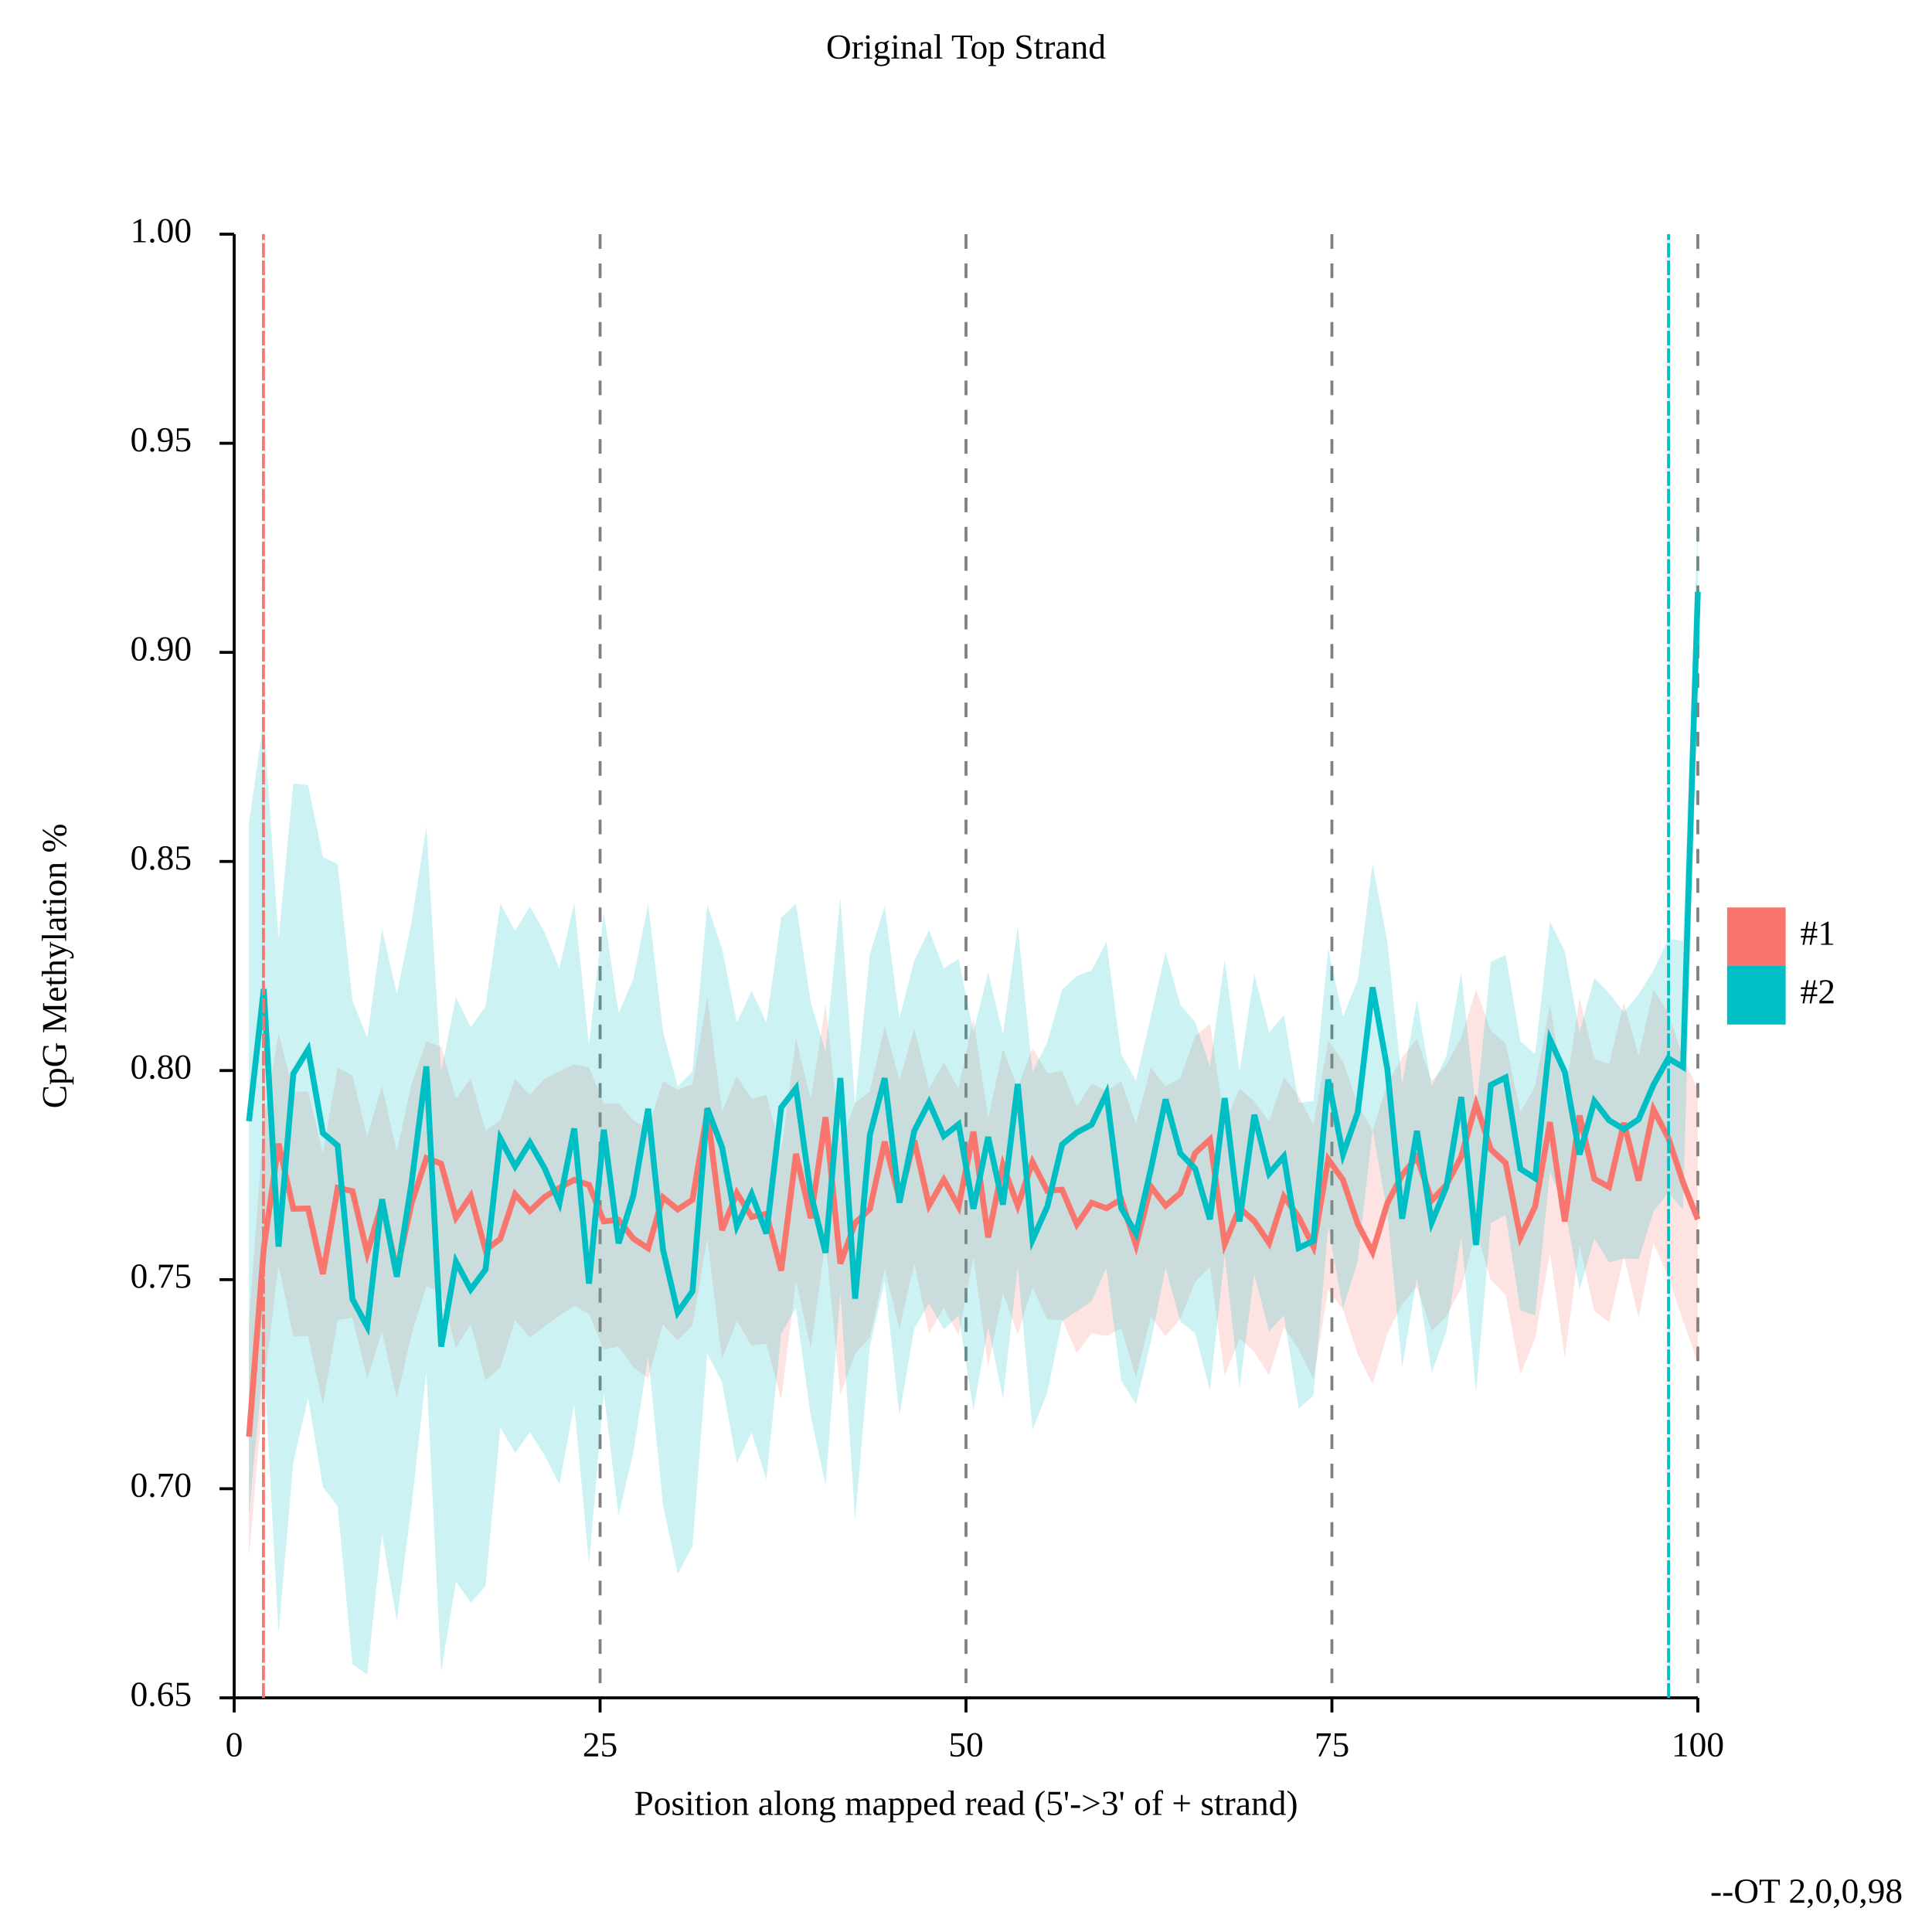
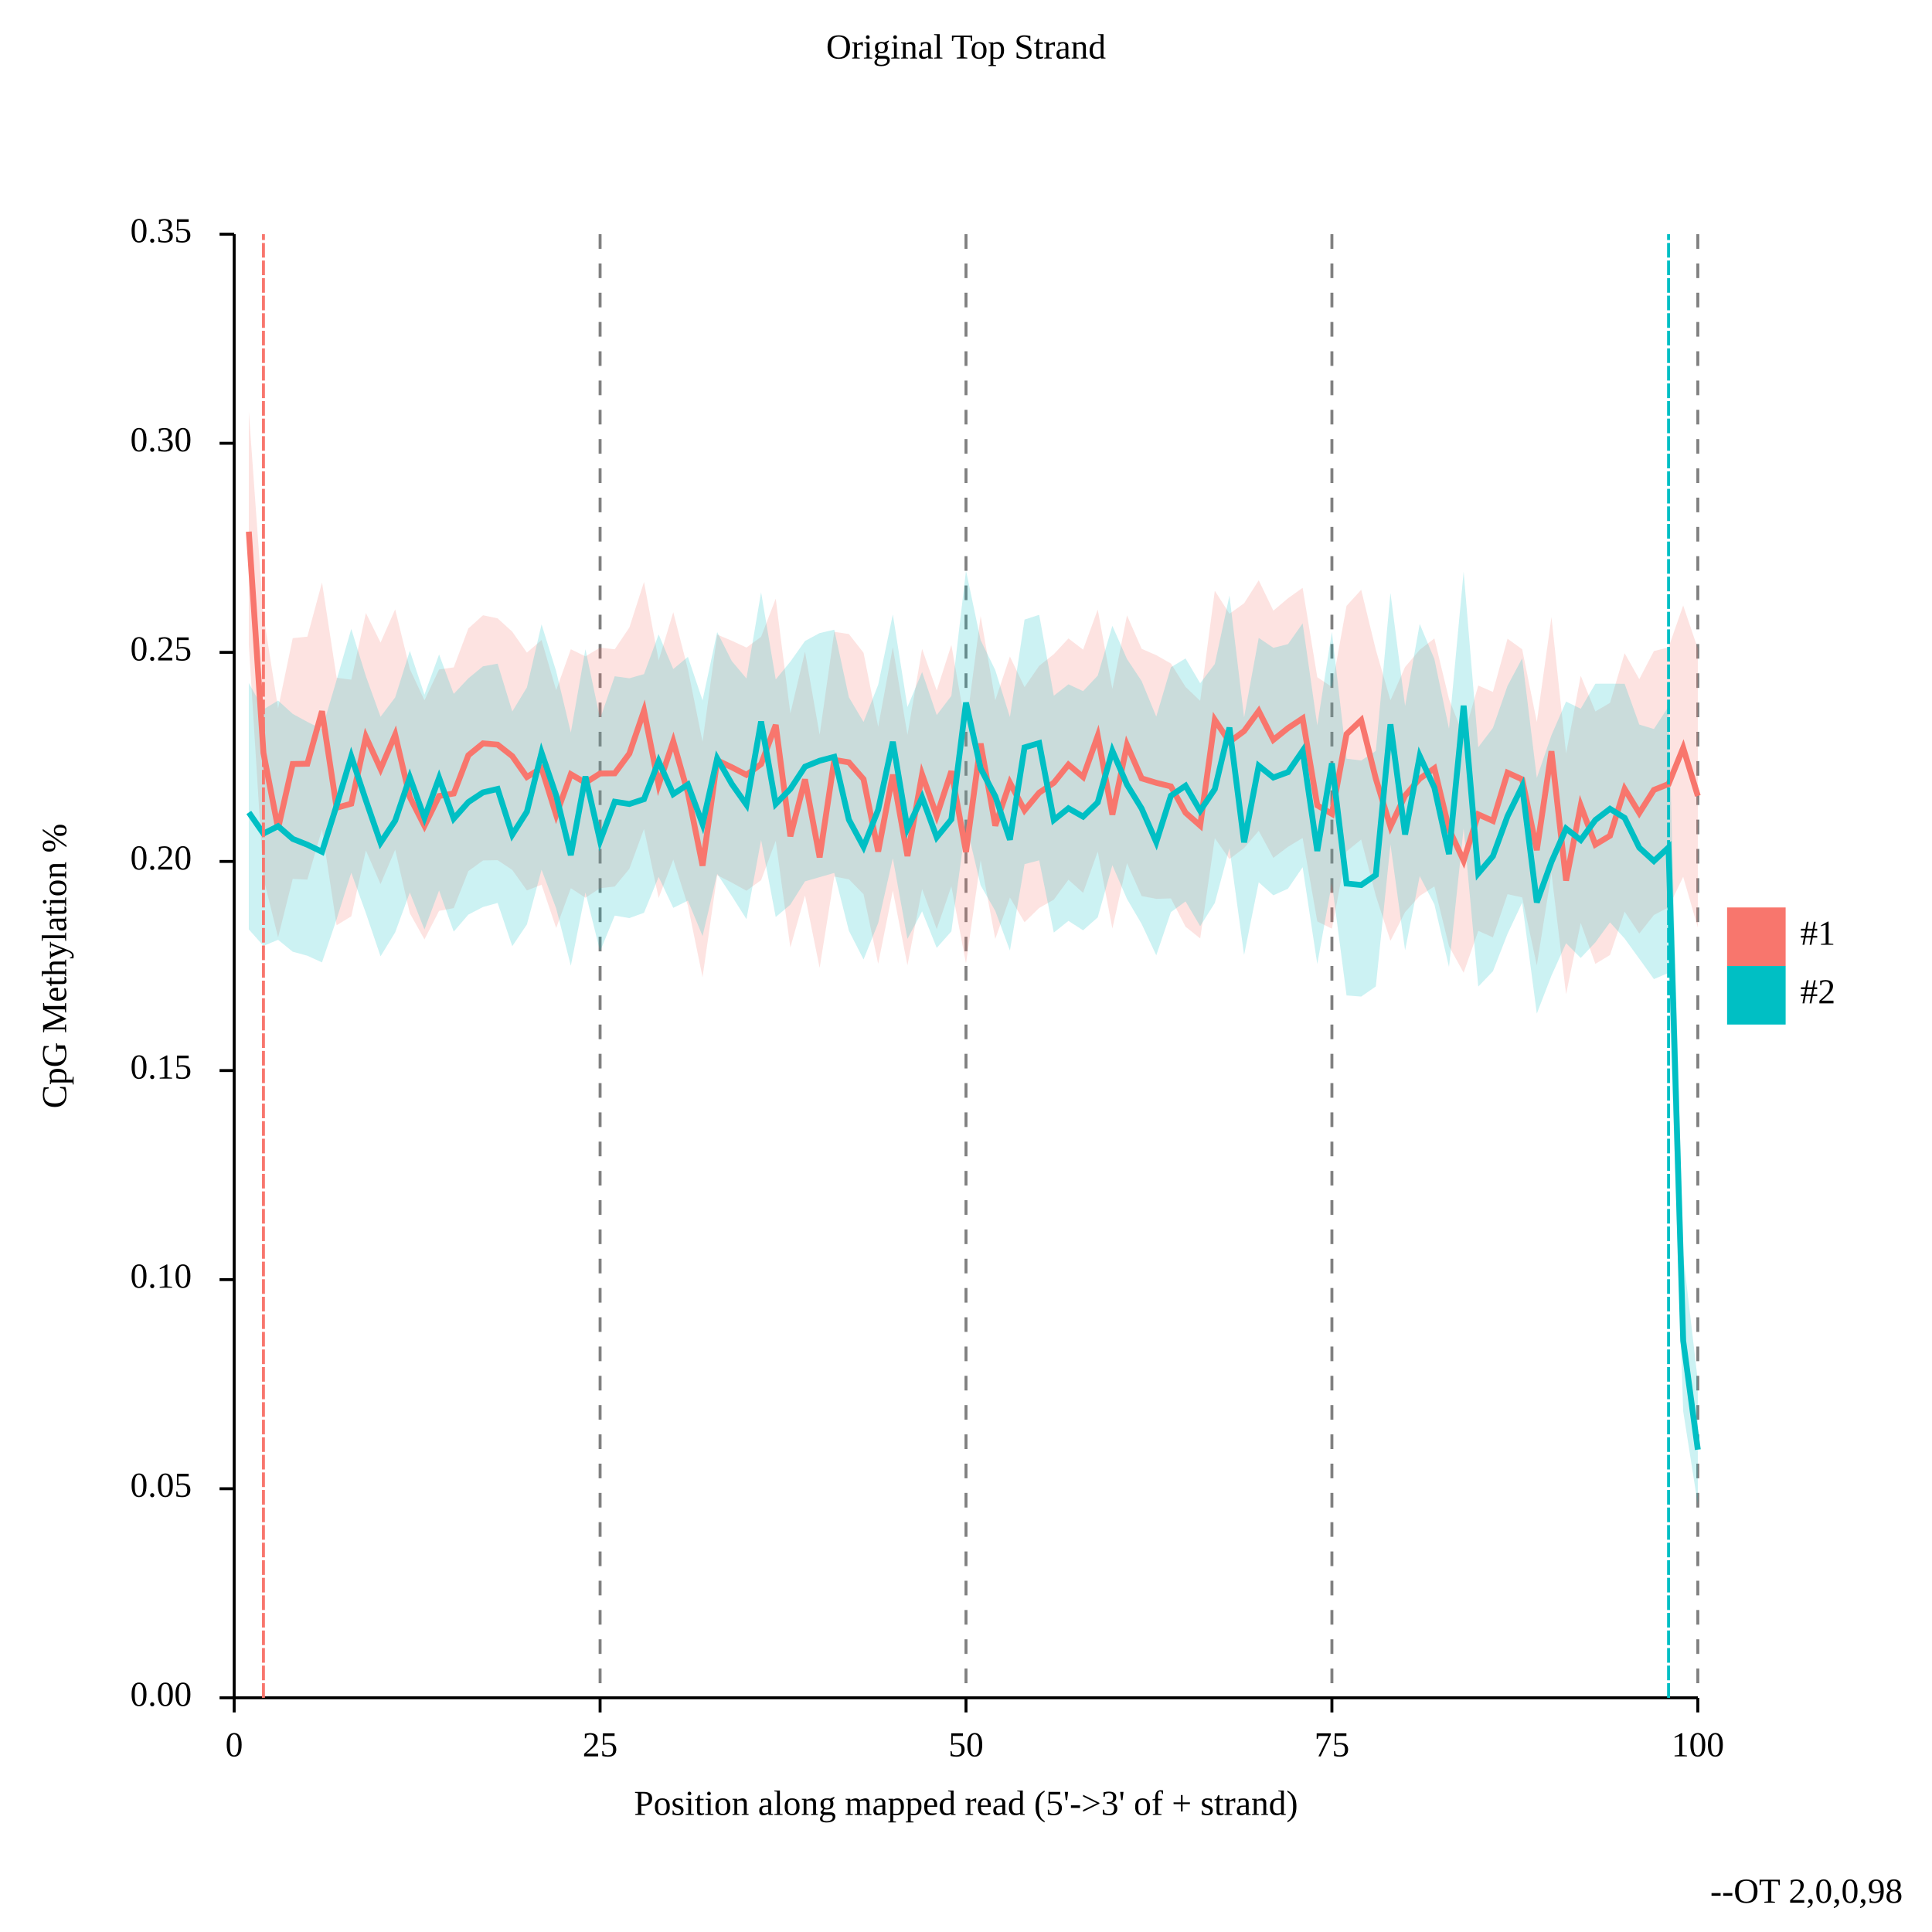
<svg xmlns="http://www.w3.org/2000/svg" height="660" width="660">
  <rect x="0" y="0" width="660" height="660" fill="white" />
  <text x="330" y="20" text-anchor="middle">Original Top Strand</text>
  <line x1="80" y1="80" x2="80" y2="580" stroke="black" />
  <line x1="80" y1="580" x2="580" y2="580" stroke="black" />
  <text x="15" y="330" transform="rotate(270 15, 330)" text-anchor="middle" dominant-baseline="text-before-edge">CpG Methylation %</text>
  <text x="330" y="620" text-anchor="middle">Position along mapped read (5'-&gt;3' of + strand)</text>
  <line x1="80" y1="580" x2="80" y2="585" stroke="black" />
  <text x="80" y="600" text-anchor="middle">0</text>
  <line x1="205" y1="80" x2="205" y2="580" stroke-dasharray="5 5" stroke="grey" />
  <line x1="205" y1="580" x2="205" y2="585" stroke="black" />
  <text x="205" y="600" text-anchor="middle">25</text>
  <line x1="330" y1="80" x2="330" y2="580" stroke-dasharray="5 5" stroke="grey" />
  <line x1="330" y1="580" x2="330" y2="585" stroke="black" />
  <text x="330" y="600" text-anchor="middle">50</text>
  <line x1="455" y1="80" x2="455" y2="580" stroke-dasharray="5 5" stroke="grey" />
  <line x1="455" y1="580" x2="455" y2="585" stroke="black" />
  <text x="455" y="600" text-anchor="middle">75</text>
  <line x1="580" y1="80" x2="580" y2="580" stroke-dasharray="5 5" stroke="grey" />
  <line x1="580" y1="580" x2="580" y2="585" stroke="black" />
  <text x="580" y="600" text-anchor="middle">100</text>
  <line x1="80" y1="580" x2="75" y2="580" stroke="black" />
-   <text x="55" y="580" text-anchor="middle" dominant-baseline="middle">0.65</text>
+   <text x="55" y="580" text-anchor="middle" dominant-baseline="middle">0.00</text>
  <line x1="80" y1="508.571" x2="75" y2="508.571" stroke="black" />
-   <text x="55" y="508.571" text-anchor="middle" dominant-baseline="middle">0.70</text>
+   <text x="55" y="508.571" text-anchor="middle" dominant-baseline="middle">0.05</text>
  <line x1="80" y1="437.143" x2="75" y2="437.143" stroke="black" />
-   <text x="55" y="437.143" text-anchor="middle" dominant-baseline="middle">0.75</text>
+   <text x="55" y="437.143" text-anchor="middle" dominant-baseline="middle">0.10</text>
  <line x1="80" y1="365.714" x2="75" y2="365.714" stroke="black" />
-   <text x="55" y="365.714" text-anchor="middle" dominant-baseline="middle">0.80</text>
+   <text x="55" y="365.714" text-anchor="middle" dominant-baseline="middle">0.15</text>
  <line x1="80" y1="294.286" x2="75" y2="294.286" stroke="black" />
-   <text x="55" y="294.286" text-anchor="middle" dominant-baseline="middle">0.85</text>
+   <text x="55" y="294.286" text-anchor="middle" dominant-baseline="middle">0.20</text>
  <line x1="80" y1="222.857" x2="75" y2="222.857" stroke="black" />
-   <text x="55" y="222.857" text-anchor="middle" dominant-baseline="middle">0.90</text>
+   <text x="55" y="222.857" text-anchor="middle" dominant-baseline="middle">0.25</text>
  <line x1="80" y1="151.429" x2="75" y2="151.429" stroke="black" />
-   <text x="55" y="151.429" text-anchor="middle" dominant-baseline="middle">0.95</text>
+   <text x="55" y="151.429" text-anchor="middle" dominant-baseline="middle">0.30</text>
  <line x1="80" y1="80" x2="75" y2="80" stroke="black" />
-   <text x="55" y="80" text-anchor="middle" dominant-baseline="middle">1.00</text>
-   <path d="M 85.051 531.977   L 90.101 474.2   L 95.152 432.106   L 100.202 456.565   L 105.253 456.406   L 110.303 479.929   L 115.354 450.971   L 120.404 450.085   L 125.455 471.159   L 130.505 454.716   L 135.556 477.81   L 140.606 455.737   L 145.657 439.399   L 150.707 441.416   L 155.758 460.379   L 160.808 452.362   L 165.859 471.528   L 170.909 467.225   L 175.96 450.965   L 181.01 456.93   L 186.061 453.092   L 191.111 449.387   L 196.162 446.133   L 201.212 448.836   L 206.263 460.995   L 211.313 459.99   L 216.364 467.029   L 221.414 470.819   L 226.465 452.47   L 231.515 457.816   L 236.566 452.911   L 241.616 423.16   L 246.667 464.328   L 251.717 451.22   L 256.768 459.693   L 261.818 459.026   L 266.869 478.115   L 271.919 437.436   L 276.97 460.548   L 282.02 424.179   L 287.071 476.394   L 292.121 462.43   L 297.172 456.872   L 302.222 433.561   L 307.273 453.897   L 312.323 431.617   L 317.374 455.557   L 322.424 446.749   L 327.475 456.187   L 332.525 429.492   L 337.576 466.765   L 342.626 441.777   L 347.677 455.855   L 352.727 439.784   L 357.778 450.773   L 362.828 450.898   L 367.879 462.152   L 372.929 455.418   L 377.98 456.397   L 383.03 453.801   L 388.081 470.546   L 393.131 449.833   L 398.182 456.445   L 403.232 450.506   L 408.283 437.909   L 413.333 432.826   L 418.384 469.975   L 423.434 457.303   L 428.485 461.749   L 433.535 469.897   L 438.586 453.324   L 443.636 460.937   L 448.687 471.056   L 453.737 440.706   L 458.788 447.44   L 463.838 462.767   L 468.889 472.888   L 473.939 455.73   L 478.99 445.497   L 484.04 439.558   L 489.091 454.705   L 494.141 449.643   L 499.192 439.968   L 504.242 420.48   L 509.293 437.349   L 514.343 442.295   L 519.394 469.489   L 524.444 457.09   L 529.495 427.872   L 534.545 463.757   L 539.596 425.435   L 544.646 447.895   L 549.697 451.687   L 554.747 429.185   L 559.798 450.22   L 564.848 424.572   L 569.899 436.111   L 574.949 451.097   L 580 465.497   L 580 372.068   L 574.949 361.153   L 569.899 345.971   L 564.848 338.045   L 559.798 360.734   L 554.747 342.473   L 549.697 363.483   L 544.646 361.64   L 539.596 341.037   L 534.545 374.803   L 529.495 343.121   L 524.444 370.986   L 519.394 379.981   L 514.343 356.448   L 509.293 352.113   L 504.242 338.061   L 499.192 354.354   L 494.141 363.761   L 489.091 369.302   L 484.04 354.926   L 478.99 361.231   L 473.939 370.125   L 468.889 386.24   L 463.838 377.229   L 458.788 362.63   L 453.737 355.433   L 448.687 384.383   L 443.636 374.388   L 438.586 368.04   L 433.535 383.146   L 428.485 376.258   L 423.434 371.848   L 418.384 383.582   L 413.333 349.737   L 408.283 353.933   L 403.232 368.256   L 398.182 371.082   L 393.131 364.701   L 388.081 383.895   L 383.03 369.404   L 377.98 372.735   L 372.929 370.18   L 367.879 378.033   L 362.828 365.786   L 357.778 366.671   L 352.727 357.922   L 347.677 371.648   L 342.626 358.333   L 337.576 382.202   L 332.525 347.706   L 327.475 371.916   L 322.424 363.068   L 317.374 371.77   L 312.323 351.379   L 307.273 368.957   L 302.222 350.477   L 297.172 372.832   L 292.121 376.882   L 287.071 390.465   L 282.02 343.107   L 276.97 375.437   L 271.919 354.79   L 266.869 393.321   L 261.818 374.06   L 256.768 375.4   L 251.717 367.621   L 246.667 379.728   L 241.616 340.739   L 236.566 370.408   L 231.515 372.261   L 226.465 369.278   L 221.414 385.569   L 216.364 382.765   L 211.313 376.906   L 206.263 377.095   L 201.212 364.591   L 196.162 363.67   L 191.111 365.926   L 186.061 368.536   L 181.01 374.009   L 175.96 368.556   L 170.909 382.786   L 165.859 386.075   L 160.808 368.54   L 155.758 375.3   L 150.707 357.585   L 145.657 355.822   L 140.606 370.207   L 135.556 393.67   L 130.505 370.875   L 125.455 388.412   L 120.404 367.424   L 115.354 364.58   L 110.303 393.983   L 105.253 372.885   L 100.202 372.942   L 95.152 352.948   L 90.101 382.831   L 85.051 451.89 Z" fill="rgb(248,118,109)" fill-opacity="0.2" />
-   <path d="M 85.051 517.352   L 90.101 464.281   L 95.152 557.937   L 100.202 499.644   L 105.253 477.529   L 110.303 507.995   L 115.354 514.533   L 120.404 568.591   L 125.455 572.006   L 130.505 524.261   L 135.556 553.745   L 140.606 514.289   L 145.657 468.595   L 150.707 571.164   L 155.758 540.296   L 160.808 547.448   L 165.859 541.899   L 170.909 487.62   L 175.96 496.344   L 181.01 489.279   L 186.061 497.167   L 191.111 507.076   L 196.162 479.816   L 201.212 534.217   L 206.263 475.915   L 211.313 517.668   L 216.364 496.137   L 221.414 463.287   L 226.465 513.93   L 231.515 537.747   L 236.566 528.298   L 241.616 462.324   L 246.667 472.196   L 251.717 499.783   L 256.768 489.396   L 261.818 505.462   L 266.869 455.562   L 271.919 446.8   L 276.97 483.815   L 282.02 507.312   L 287.071 441.269   L 292.121 519.295   L 297.172 459.959   L 302.222 437.485   L 307.273 483.351   L 312.323 453.819   L 317.374 445.245   L 322.424 454.164   L 327.475 449.443   L 332.525 481.858   L 337.576 453.262   L 342.626 477.697   L 347.677 432.774   L 352.727 488.37   L 357.778 475.672   L 362.828 451.209   L 367.879 447.951   L 372.929 444.474   L 377.98 433.166   L 383.03 471.601   L 388.081 479.669   L 393.131 458.439   L 398.182 433.102   L 403.232 451.483   L 408.283 455.494   L 413.333 474.938   L 418.384 428.642   L 423.434 474.214   L 428.485 435.339   L 433.535 454.761   L 438.586 449.318   L 443.636 481.206   L 448.687 476.74   L 453.737 419.231   L 458.788 446.976   L 463.838 430.83   L 468.889 385.768   L 473.939 414.299   L 478.99 467.076   L 484.04 436.361   L 489.091 468.969   L 494.141 454.805   L 499.192 422.151   L 504.242 475.642   L 509.293 417.798   L 514.343 415.038   L 519.394 447.634   L 524.444 449.31   L 529.495 400.331   L 534.545 412.399   L 539.596 440.526   L 544.646 423.127   L 549.697 431.241   L 554.747 429.919   L 559.798 430.102   L 564.848 413.901   L 569.899 407.428   L 574.949 413.214   L 580 231.794   L 580 177.827   L 574.949 321.353   L 569.899 320.718   L 564.848 331.576   L 559.798 339.586   L 554.747 345.743   L 549.697 339.298   L 544.646 334.1   L 539.596 352.637   L 534.545 324.932   L 529.495 314.894   L 524.444 360.105   L 519.394 355.658   L 514.343 326.222   L 509.293 328.547   L 504.242 379.508   L 499.192 332.415   L 494.141 360.657   L 489.091 371.104   L 484.04 341.663   L 478.99 370.376   L 473.939 321.691   L 468.889 294.995   L 463.838 334.681   L 458.788 347.34   L 453.737 324.153   L 448.687 376.064   L 443.636 376.762   L 438.586 346.71   L 433.535 352.755   L 428.485 332.744   L 423.434 366.212   L 418.384 327.903   L 413.333 364.352   L 408.283 349.197   L 403.232 343.21   L 398.182 325.24   L 393.131 347.386   L 388.081 369.183   L 383.03 360.238   L 377.98 321.747   L 372.929 331.486   L 367.879 333.425   L 362.828 338.113   L 357.778 356.102   L 352.727 366.104   L 347.677 316.426   L 342.626 353.382   L 337.576 332.124   L 332.525 352.651   L 327.475 327.527   L 322.424 330.876   L 317.374 317.843   L 312.323 328.131   L 307.273 347.893   L 302.222 309.634   L 297.172 325.937   L 292.121 377.062   L 287.071 306.785   L 282.02 359.188   L 276.97 342.445   L 271.919 308.717   L 266.869 313.432   L 261.818 349.387   L 256.768 338.452   L 251.717 349.349   L 246.667 324.12   L 241.616 309.053   L 236.566 365.89   L 231.515 371.135   L 226.465 352.209   L 221.414 308.732   L 216.364 334.393   L 211.313 346.153   L 206.263 311.699   L 201.212 357.136   L 196.162 308.377   L 191.111 330.968   L 186.061 318.538   L 181.01 309.691   L 175.96 318.025   L 170.909 308.675   L 165.859 343.812   L 160.808 350.973   L 155.758 340.533   L 150.707 366.23   L 145.657 282.31   L 140.606 314.914   L 135.556 339.625   L 130.505 317.3   L 125.455 354.518   L 120.404 341.809   L 115.354 295.206   L 110.303 292.731   L 105.253 268.222   L 100.202 267.634   L 95.152 320.762   L 90.101 245.788   L 85.051 281.113 Z" fill="rgb(0,191,196)" fill-opacity="0.2" />
-   <path d="M 85.051 490.771   L 90.101 426.476   L 95.152 390.714   L 100.202 412.932   L 105.253 412.828   L 110.303 435.223   L 115.354 405.766   L 120.404 406.924   L 125.455 428.124   L 130.505 410.948   L 135.556 434.069   L 140.606 411.051   L 145.657 395.638   L 150.707 397.533   L 155.758 415.981   L 160.808 408.584   L 165.859 427.021   L 170.909 423.236   L 175.96 407.95   L 181.01 413.685   L 186.061 408.917   L 191.111 405.781   L 196.162 403.047   L 201.212 404.794   L 206.263 417.249   L 211.313 416.682   L 216.364 423.134   L 221.414 426.417   L 226.465 409.039   L 231.515 413.135   L 236.566 409.861   L 241.616 379.881   L 246.667 420.227   L 251.717 407.554   L 256.768 415.721   L 261.818 414.679   L 266.869 434.021   L 271.919 394.17   L 276.97 416.134   L 282.02 381.658   L 287.071 431.668   L 292.121 417.794   L 297.172 413.014   L 302.222 390.016   L 307.273 409.519   L 312.323 389.626   L 317.374 411.826   L 322.424 402.998   L 327.475 412.196   L 332.525 386.626   L 337.576 422.705   L 342.626 398.111   L 347.677 411.897   L 352.727 396.972   L 357.778 406.827   L 362.828 406.398   L 367.879 418.296   L 372.929 410.89   L 377.98 412.742   L 383.03 409.72   L 388.081 425.376   L 393.131 405.312   L 398.182 411.857   L 403.232 407.574   L 408.283 393.913   L 413.333 389.272   L 418.384 424.941   L 423.434 412.672   L 428.485 417.138   L 433.535 424.667   L 438.586 408.751   L 443.636 415.738   L 448.687 425.879   L 453.737 396.019   L 458.788 403.074   L 463.838 418.139   L 468.889 427.74   L 473.939 411.002   L 478.99 401.412   L 484.04 395.215   L 489.091 410.079   L 494.141 404.706   L 499.192 395.085   L 504.242 377.175   L 509.293 392.65   L 514.343 397.307   L 519.394 422.743   L 524.444 412.101   L 529.495 383.346   L 534.545 417.262   L 539.596 381.08   L 544.646 402.736   L 549.697 405.488   L 554.747 383.581   L 559.798 403.297   L 564.848 379.02   L 569.899 388.671   L 574.949 403.929   L 580 416.55 " stroke="rgb(248,118,109)" stroke-width="2" fill-opacity="0" />
-   <path d="M 85.051 383.03   L 90.101 337.865   L 95.152 425.865   L 100.202 366.797   L 105.253 358.527   L 110.303 387.076   L 115.354 391.355   L 120.404 443.798   L 125.455 453.194   L 130.505 409.67   L 135.556 436.142   L 140.606 404.006   L 145.657 364.31   L 150.707 460.014   L 155.758 431   L 160.808 440.481   L 165.859 433.709   L 170.909 388.963   L 175.96 398.452   L 181.01 390.292   L 186.061 399.117   L 191.111 410.976   L 196.162 385.516   L 201.212 438.501   L 206.263 385.937   L 211.313 424.738   L 216.364 408.38   L 221.414 378.786   L 226.465 426.741   L 231.515 448.359   L 236.566 441.117   L 241.616 378.576   L 246.667 391.915   L 251.717 418.88   L 256.768 407.903   L 261.818 421.379   L 266.869 378.36   L 271.919 371.777   L 276.97 407.839   L 282.02 427.961   L 287.071 368.252   L 292.121 443.636   L 297.172 387.719   L 302.222 368.336   L 307.273 410.827   L 312.323 386.339   L 317.374 376.556   L 322.424 388.095   L 327.475 384.073   L 332.525 412.93   L 337.576 388.426   L 342.626 411.507   L 347.677 370.305   L 352.727 423.547   L 357.778 412.166   L 362.828 390.982   L 367.879 386.841   L 372.929 384.187   L 377.98 373.576   L 383.03 412.696   L 388.081 421.379   L 393.131 399.504   L 398.182 375.567   L 403.232 394.02   L 408.283 399.216   L 413.333 416.523   L 418.384 375.118   L 423.434 417.243   L 428.485 380.86   L 433.535 400.897   L 438.586 395.039   L 443.636 426.32   L 448.687 423.899   L 453.737 368.792   L 458.788 394.342   L 463.838 379.946   L 468.889 337.287   L 473.939 365.194   L 478.99 416.332   L 484.04 386.368   L 489.091 417.6   L 494.141 405.342   L 499.192 374.772   L 504.242 425.306   L 509.293 370.638   L 514.343 368.089   L 519.394 399.3   L 524.444 402.533   L 529.495 355.104   L 534.545 366.177   L 539.596 394.388   L 544.646 376.158   L 549.697 382.733   L 554.747 385.733   L 559.798 382.381   L 564.848 370.58   L 569.899 361.571   L 574.949 364.518   L 580 202.161 " stroke="rgb(0,191,196)" stroke-width="2" fill-opacity="0" />
+   <text x="55" y="80" text-anchor="middle" dominant-baseline="middle">0.35</text>
+   <path d="M 85 220.215   L 90 299.961   L 95 320.213   L 100 300.232   L 105 300.48   L 110 283.313   L 115 316.08   L 120 313.034   L 125 290.521   L 130 302.029   L 135 290.25   L 140 311.985   L 145 320.921   L 150 311.168   L 155 310.21   L 160 297.572   L 165 293.945   L 170 293.853   L 175 297.183   L 180 304.191   L 185 302.233   L 190 317.027   L 195 303.415   L 200 306.682   L 205 303.408   L 210 302.854   L 215 296.801   L 220 283.178   L 225 306.765   L 230 293.634   L 235 309.382   L 240 333.801   L 245 298.971   L 250 301.524   L 255 304.285   L 260 300.678   L 265 287.23   L 270 323.674   L 275 305.934   L 280 330.647   L 285 299.457   L 290 300.373   L 295 305.48   L 300 329.243   L 305 304.264   L 310 329.77   L 315 303.679   L 320 317.418   L 325 302.76   L 330 329.155   L 335 293.857   L 340 320.77   L 345 306.588   L 350 315.048   L 355 310.17   L 360 307.327   L 365 300.524   L 370 305.008   L 375 290.885   L 380 317.2   L 385 294.883   L 390 306.106   L 395 307.049   L 400 306.901   L 405 316.584   L 410 320.589   L 415 286.32   L 420 293.464   L 425 289.706   L 430 283.813   L 435 293.058   L 440 289.278   L 445 286.252   L 450 314.762   L 455 317.252   L 460 290.849   L 465 286.802   L 470 306.049   L 475 321.381   L 480 311.592   L 485 306.049   L 490 302.812   L 495 323.239   L 500 332.302   L 505 317.991   L 510 320.215   L 515 305.461   L 520 306.56   L 525 329.778   L 530 298.319   L 535 339.653   L 540 315.295   L 545 329.276   L 550 326.246   L 555 311.427   L 560 318.927   L 565 312.575   L 570 309.989   L 575 299.517   L 580 316.885   L 580 221.594   L 575 206.844   L 570 221.184   L 565 222.404   L 560 232.019   L 555 223.138   L 550 240.107   L 545 243.039   L 540 230.869   L 535 257.419   L 530 210.797   L 525 246.627   L 520 221.805   L 515 218.185   L 510 236.375   L 505 234.188   L 500 251.485   L 495 238.808   L 490 218.101   L 485 221.968   L 480 227.848   L 475 239.224   L 470 221.968   L 465 201.489   L 460 206.971   L 455 234.7   L 450 231.344   L 445 200.806   L 440 204.376   L 435 208.611   L 430 198.247   L 425 206.092   L 420 209.671   L 415 201.809   L 410 239.424   L 405 234.655   L 400 226.676   L 395 223.817   L 390 221.64   L 385 210.225   L 380 235.333   L 375 208.257   L 370 221.93   L 365 218.098   L 360 223.477   L 355 227.449   L 350 234.72   L 345 224.29   L 340 239.256   L 335 210.434   L 330 248.805   L 325 220.338   L 320 235.904   L 315 221.67   L 310 251.06   L 305 221.093   L 300 248.305   L 295 222.996   L 290 216.604   L 285 215.839   L 280 251.006   L 275 222.611   L 270 243.717   L 265 204.514   L 260 217.552   L 255 221.215   L 250 218.887   L 245 216.794   L 240 253.404   L 235 228.619   L 230 209.14   L 225 225.617   L 220 198.817   L 215 214.363   L 210 221.807   L 205 221.241   L 200 224.22   L 195 221.794   L 190 235.798   L 185 218.646   L 180 222.941   L 175 215.802   L 170 211.235   L 165 210.178   L 160 214.692   L 155 227.982   L 150 228.705   L 145 239.248   L 140 228.546   L 135 208.159   L 130 219.518   L 125 209.411   L 120 232.191   L 115 231.546   L 110 198.983   L 105 217.49   L 100 218.006   L 95 242.021   L 90 210.083   L 85 140.576 Z" fill="rgb(248,118,109)" fill-opacity="0.2" />
+   <path d="M 85 317.497   L 90 323.125   L 95 321.057   L 100 325.123   L 105 326.488   L 110 328.774   L 115 313.997   L 120 298.135   L 125 311.963   L 130 326.703   L 135 318.509   L 140 304.871   L 145 317.545   L 150 304.204   L 155 318.249   L 160 312.443   L 165 309.846   L 170 308.455   L 175 323.234   L 180 315.795   L 185 297.119   L 190 310.303   L 195 329.896   L 200 304.88   L 205 324.998   L 210 312.78   L 215 313.631   L 220 311.821   L 225 299.578   L 230 310.14   L 235 307.656   L 240 319.752   L 245 298.497   L 250 306.099   L 255 314   L 260 286.951   L 265 313.271   L 270 309.038   L 275 301.081   L 280 299.649   L 285 298.203   L 290 317.973   L 295 327.771   L 300 315.329   L 305 293.208   L 310 320.746   L 315 311.329   L 320 323.815   L 325 318.169   L 330 281.357   L 335 302.44   L 340 311.179   L 345 324.73   L 350 295.21   L 355 293.901   L 360 318.585   L 365 314.586   L 370 317.806   L 375 313.381   L 380 295.568   L 385 307.114   L 390 315.637   L 395 326.351   L 400 311.598   L 405 307.937   L 410 316.396   L 415 308.466   L 420 289.763   L 425 326.24   L 430 301.409   L 435 305.844   L 440 303.579   L 445 296.249   L 450 329.332   L 455 301.651   L 460 340.051   L 465 340.449   L 470 336.98   L 475 288.493   L 480 324.643   L 485 299.287   L 490 308.949   L 495 330.314   L 500 282.969   L 505 337.026   L 510 331.813   L 515 318.996   L 520 308.368   L 525 346.266   L 530 333.294   L 535 322.22   L 540 327.247   L 545 321.94   L 550 315.091   L 555 320.619   L 560 327.52   L 565 334.482   L 570 332.351   L 575 482.091   L 580 513.933   L 580 471.718   L 575 428.714   L 570 241.379   L 565 249.036   L 560 247.523   L 555 233.593   L 550 233.549   L 545 233.565   L 540 242.111   L 535 239.67   L 530 251.143   L 525 265.758   L 520 224.887   L 515 234.277   L 510 248.678   L 505 255.278   L 500 195.29   L 495 248.942   L 490 225.12   L 485 213.167   L 480 241.156   L 475 202.55   L 470 256.529   L 465 259.802   L 460 259.178   L 455 215.83   L 450 247.793   L 445 212.954   L 440 220.043   L 435 221.309   L 430 217.901   L 425 245.093   L 420 203.453   L 415 226.831   L 410 233.413   L 405 224.932   L 400 227.956   L 395 244.824   L 390 232.656   L 385 225.136   L 380 213.798   L 375 230.807   L 370 236.1   L 365 233.769   L 360 237.669   L 355 210.031   L 350 211.661   L 345 244.958   L 340 228.913   L 335 218.713   L 330 194.925   L 325 237.715   L 320 244.277   L 315 229.579   L 310 241.523   L 305 209.899   L 300 233.945   L 295 246.634   L 290 238.215   L 285 215.113   L 280 216.267   L 275 218.974   L 270 226.025   L 265 232.115   L 260 202.318   L 255 231.785   L 250 225.85   L 245 215.934   L 240 239.238   L 235 224.385   L 230 228.557   L 225 216.735   L 220 230.292   L 215 231.71   L 210 231.023   L 205 245.584   L 200 221.771   L 195 250.248   L 190 229.317   L 185 213.297   L 180 234.819   L 175 243.064   L 170 226.724   L 165 227.621   L 160 231.726   L 155 237.051   L 150 223.576   L 145 237.306   L 140 222.327   L 135 238.239   L 130 244.857   L 125 231.031   L 120 214.844   L 115 232.267   L 110 249.117   L 105 246.605   L 100 243.877   L 95 239.32   L 90 242.341   L 85 233.347 Z" fill="rgb(0,191,196)" fill-opacity="0.2" />
+   <path d="M 85 181.614   L 90 257.227   L 95 283.006   L 100 260.999   L 105 260.899   L 110 242.964   L 115 275.946   L 120 274.551   L 125 251.717   L 130 262.681   L 135 250.992   L 140 272.308   L 145 282.136   L 150 271.928   L 155 271.067   L 160 258.015   L 165 253.948   L 170 254.384   L 175 258.311   L 180 265.441   L 185 262.394   L 190 278.406   L 195 264.487   L 200 267.399   L 205 264.231   L 210 264.185   L 215 257.44   L 220 242.814   L 225 268.085   L 230 253.301   L 235 270.901   L 240 295.727   L 245 259.749   L 250 262.114   L 255 264.702   L 260 261.036   L 265 247.659   L 270 285.697   L 275 266.251   L 280 292.882   L 285 259.579   L 290 260.434   L 295 266.176   L 300 290.877   L 305 264.635   L 310 292.418   L 315 264.576   L 320 278.671   L 325 263.46   L 330 291.054   L 335 254.017   L 340 282.056   L 345 267.38   L 350 276.818   L 355 270.802   L 360 267.417   L 365 261.202   L 370 265.428   L 375 251.385   L 380 278.29   L 385 254.486   L 390 265.903   L 395 267.418   L 400 268.645   L 405 277.64   L 410 282.032   L 415 245.914   L 420 253.451   L 425 249.742   L 430 242.899   L 435 252.742   L 440 248.718   L 445 245.415   L 450 275.122   L 455 278.031   L 460 250.774   L 465 246.031   L 470 266.021   L 475 282.381   L 480 271.772   L 485 266.021   L 490 262.465   L 495 283.227   L 500 294.022   L 505 278.208   L 510 280.439   L 515 263.97   L 520 266.229   L 525 290.415   L 530 256.643   L 535 300.814   L 540 275.201   L 545 288.515   L 550 285.495   L 555 269.538   L 560 277.746   L 565 269.845   L 570 267.85   L 575 255.505   L 580 271.894 " stroke="rgb(248,118,109)" stroke-width="2" fill-opacity="0" />
+   <path d="M 85 277.552   L 90 284.766   L 95 282.245   L 100 286.574   L 105 288.571   L 110 290.983   L 115 275.118   L 120 258.395   L 125 273.429   L 130 287.898   L 135 280.339   L 140 265.535   L 145 279.38   L 150 265.739   L 155 279.653   L 160 274.012   L 165 270.702   L 170 269.524   L 175 285.155   L 180 277.277   L 185 257.126   L 190 271.729   L 195 292.12   L 200 265.285   L 205 287.28   L 210 273.878   L 215 274.661   L 220 273.013   L 225 260.056   L 230 271.291   L 235 268.013   L 240 281.483   L 245 259.094   L 250 267.824   L 255 274.9   L 260 246.494   L 265 274.647   L 270 269.526   L 275 261.91   L 280 259.881   L 285 258.555   L 290 280.031   L 295 289.299   L 300 276.621   L 305 253.415   L 310 283.074   L 315 272.416   L 320 286.03   L 325 279.912   L 330 240.023   L 335 262.54   L 340 272.029   L 345 286.847   L 350 255.325   L 355 253.857   L 360 280.121   L 365 276.129   L 370 278.975   L 375 274.111   L 380 256.503   L 385 268.057   L 390 276.204   L 395 287.687   L 400 271.824   L 405 268.419   L 410 276.97   L 415 269.579   L 420 248.561   L 425 287.748   L 430 261.599   L 435 265.607   L 440 263.776   L 445 256.489   L 450 290.694   L 455 260.785   L 460 301.829   L 465 302.334   L 470 298.915   L 475 247.447   L 480 285.074   L 485 258.262   L 490 269.064   L 495 291.762   L 500 241.075   L 505 298.377   L 510 292.48   L 515 278.808   L 520 268.636   L 525 308.279   L 530 294.422   L 535 283.05   L 540 286.96   L 545 280.129   L 550 276.308   L 555 279.403   L 560 289.562   L 565 294.138   L 570 289.499   L 575 457.999   L 580 495.224 " stroke="rgb(0,191,196)" stroke-width="2" fill-opacity="0" />
  <text x="650" y="650" text-anchor="end">--OT 2,0,0,98</text>
  <line x1="90" y1="580" x2="90" y2="80" stroke-dasharray="5 1" stroke="rgb(248,118,109)" stroke-width="1" />
  <line x1="570" y1="580" x2="570" y2="80" stroke-dasharray="5 1" stroke="rgb(0,191,196)" stroke-width="1" />
  <rect x="590" y="310" width="20" height="20" fill="rgb(248,118,109)" />
  <text x="615" y="320" text-anchor="start" dominant-baseline="middle">#1</text>
  <rect x="590" y="330" width="20" height="20" fill="rgb(0,191,196)" />
  <text x="615" y="340" text-anchor="start" dominant-baseline="middle">#2</text>
</svg>
